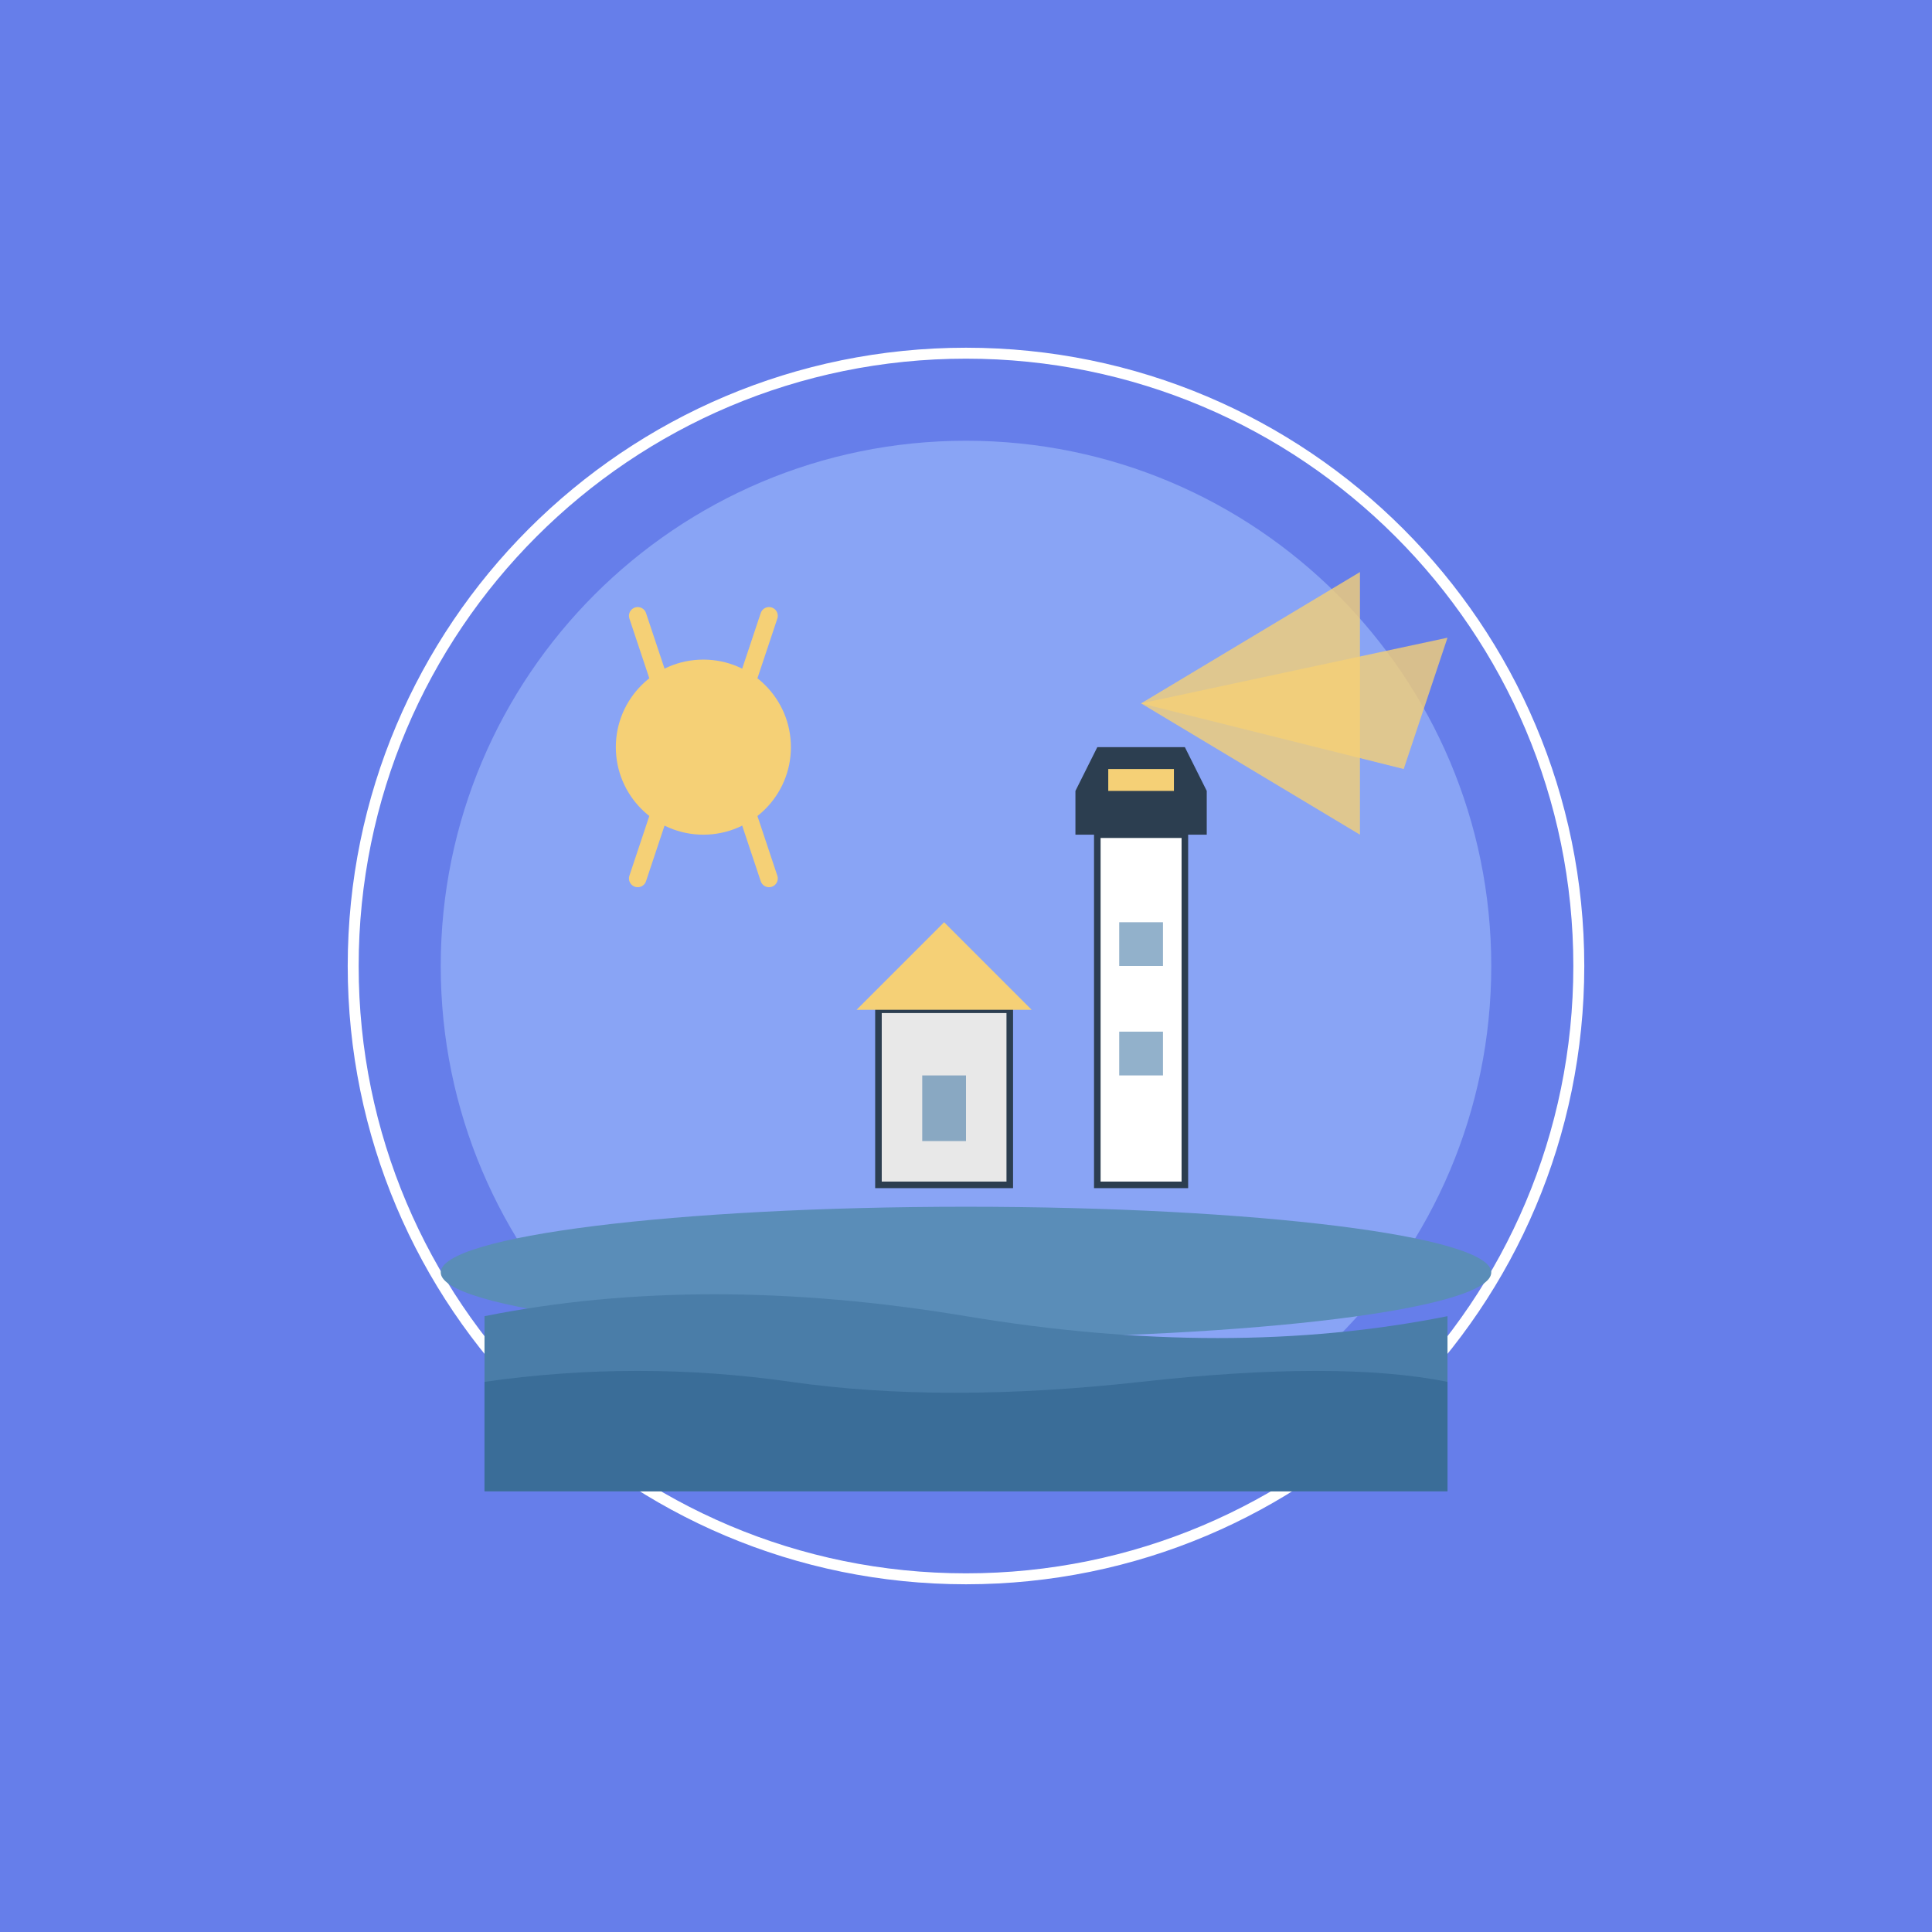
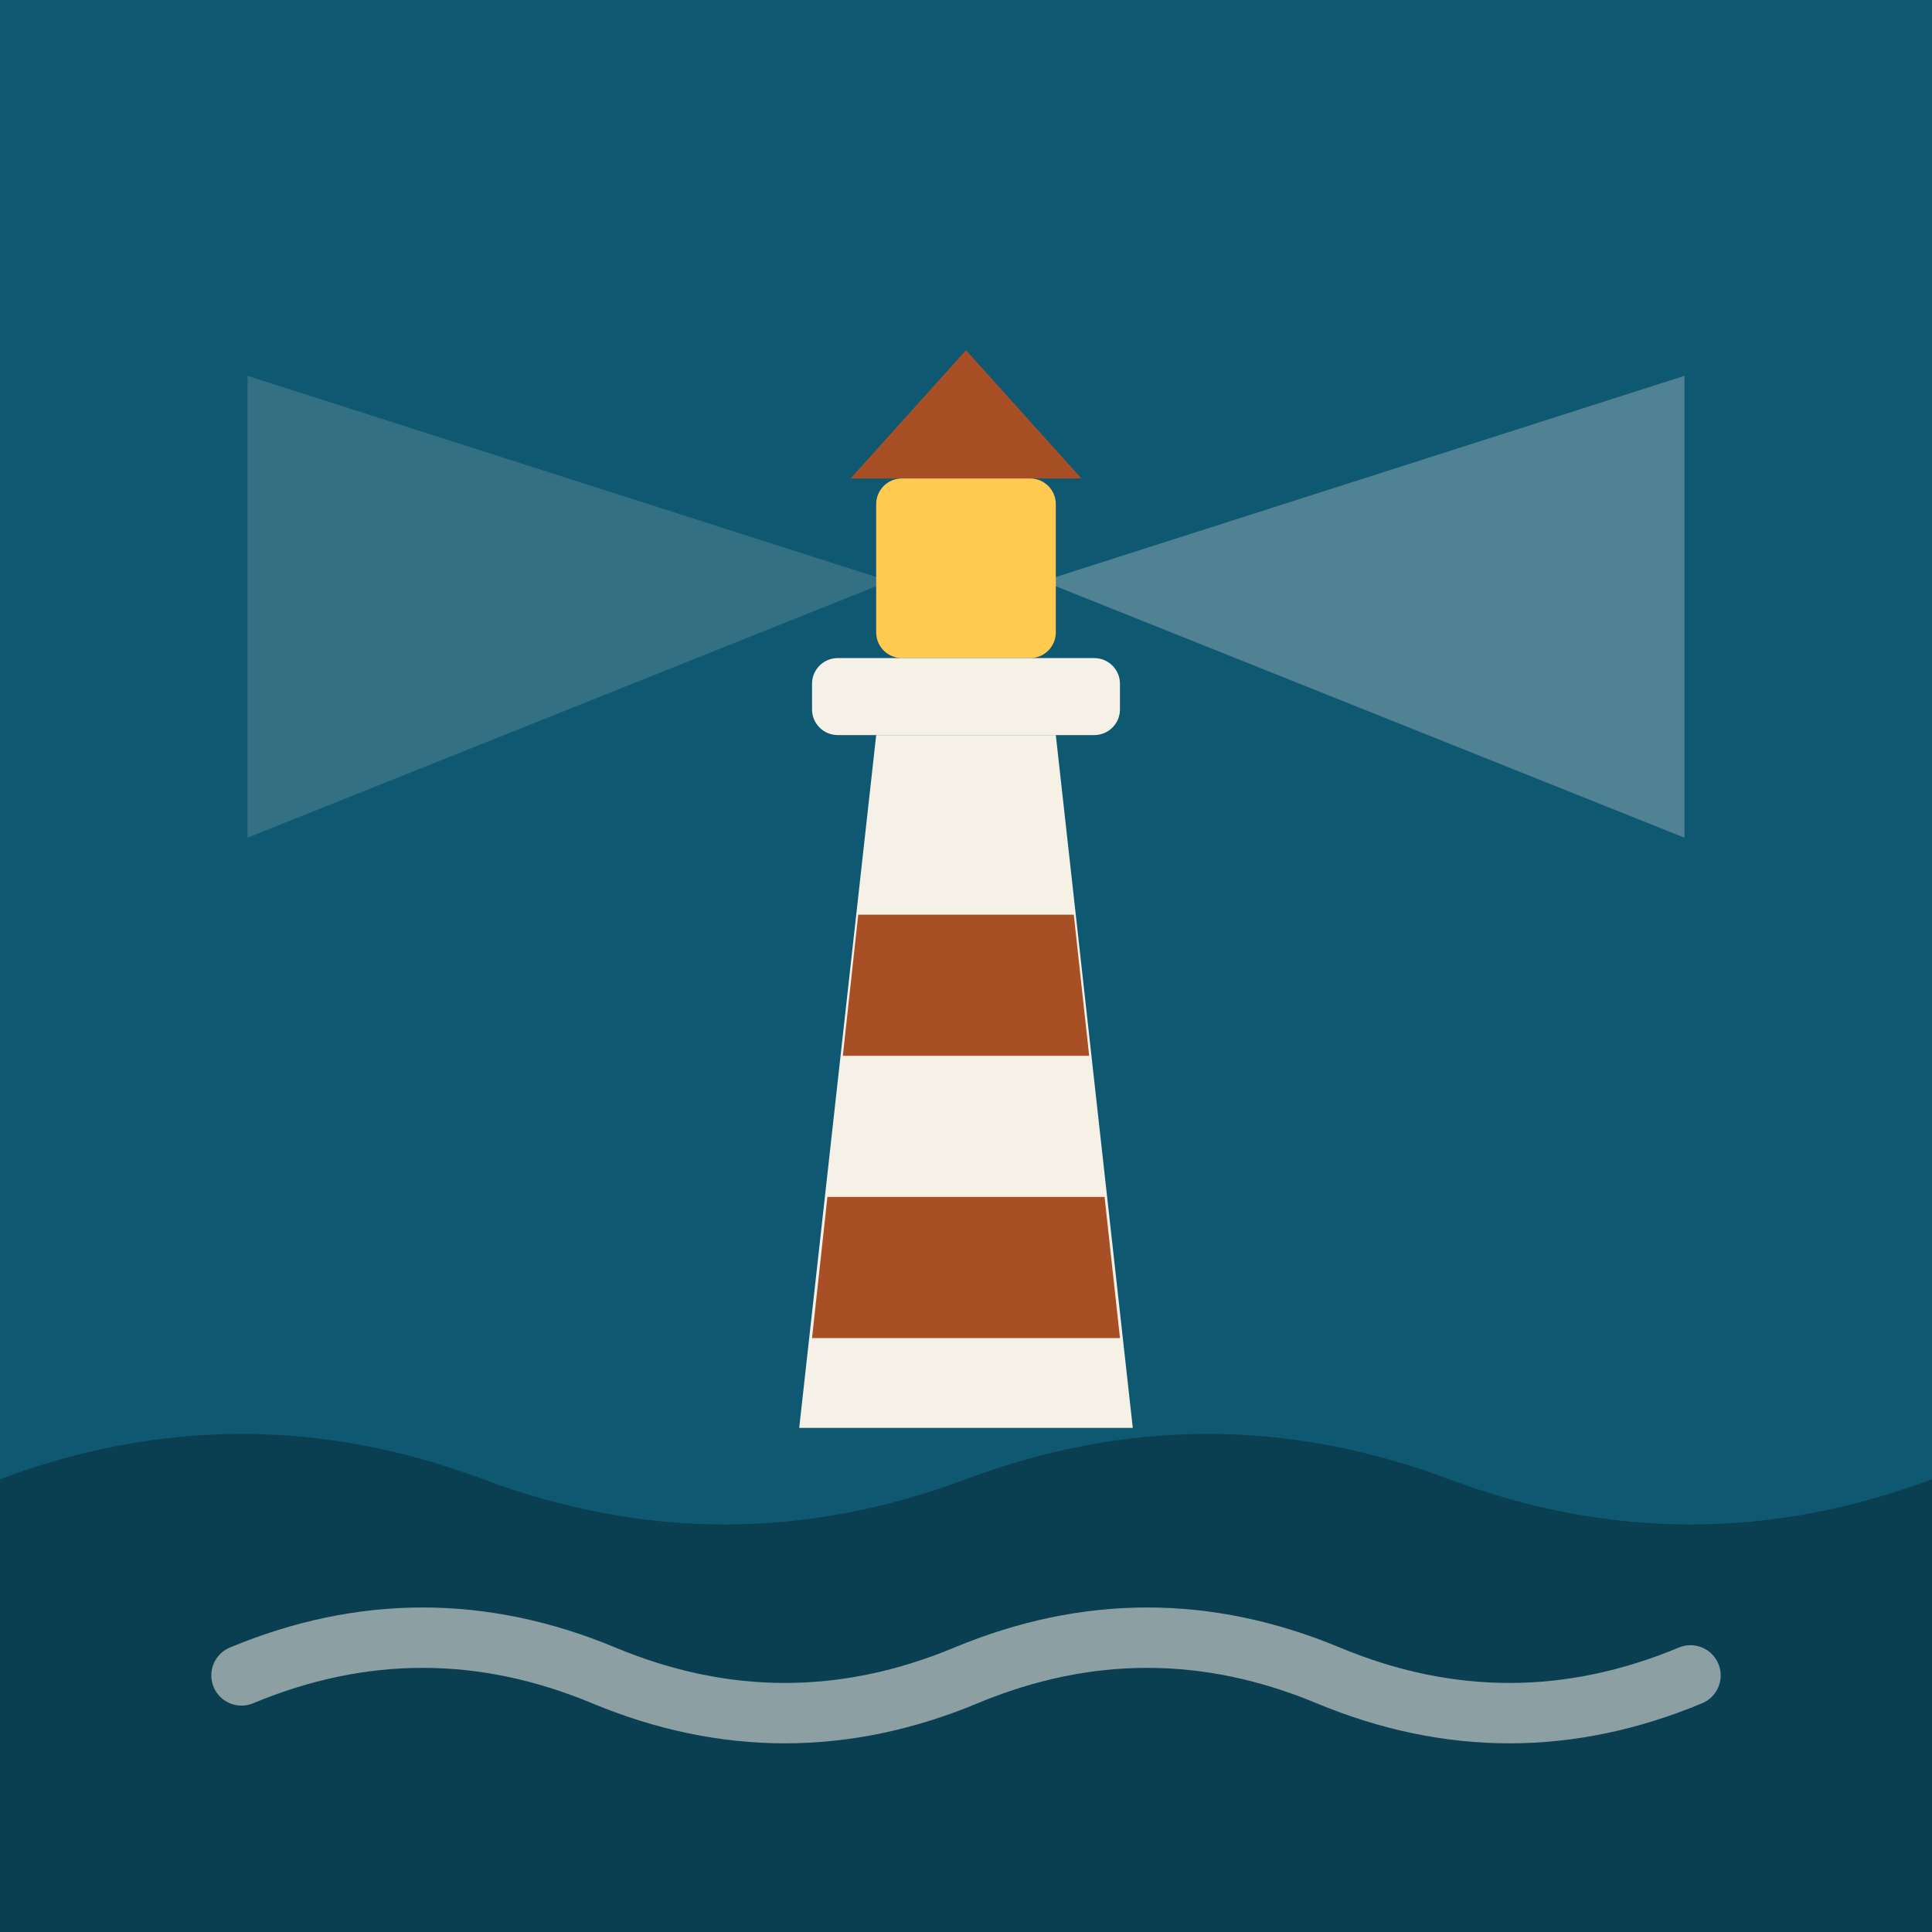
- <svg xmlns="http://www.w3.org/2000/svg" viewBox="0 0 512 512" role="img" aria-label="Faro Formoso Maskable Icon">
-   <defs>
-     <style>
-       .bg { fill: #667eea; }
-       .sky { fill: #89a4f5; }
-       .lighthouse-body { fill: #ffffff; }
-       .lighthouse-top { fill: #2c3e50; }
-       .light-beam { fill: #f5d076; opacity: 0.8; }
-       .wave1 { fill: #5a8db8; }
-       .wave2 { fill: #4a7da8; }
-       .wave3 { fill: #3a6d98; }
-       .sun { fill: #f5d076; }
-       .building { fill: #e8e8e8; }
-       .roof { fill: #f5d076; }
-     </style>
-   </defs>
-   <rect width="512" height="512" class="bg" />
-   <g transform="translate(256, 256)">
-     <g transform="scale(5.8)">
-       <g transform="translate(-30, -30)">
-         <circle cx="30" cy="30" r="28" class="bg" stroke="white" stroke-width="0.5" />
-         <circle cx="30" cy="30" r="24" class="sky" />
-         <circle cx="18" cy="20" r="4" class="sun" />
-         <path d="M 16 17 L 15 14 M 20 17 L 21 14 M 16 23 L 15 26 M 20 23 L 21 26" stroke="#f5d076" stroke-width="0.8" stroke-linecap="round" />
-         <path d="M 38 18 L 48 12 L 48 24 Z" class="light-beam" />
-         <path d="M 38 18 L 52 15 L 50 21 Z" class="light-beam" />
-         <rect x="36" y="24" width="4" height="16" class="lighthouse-body" stroke="#2c3e50" stroke-width="0.3" />
-         <path d="M 35 24 L 41 24 L 41 22 L 40 20 L 36 20 L 35 22 Z" class="lighthouse-top" />
-         <rect x="36.5" y="21" width="3" height="1" fill="#f5d076" />
-         <rect x="37" y="28" width="2" height="2" fill="#4a7da8" opacity="0.6" />
-         <rect x="37" y="33" width="2" height="2" fill="#4a7da8" opacity="0.6" />
-         <rect x="26" y="32" width="6" height="8" class="building" stroke="#2c3e50" stroke-width="0.3" />
-         <path d="M 25 32 L 29 28 L 33 32 Z" class="roof" />
-         <rect x="28" y="35" width="2" height="3" fill="#4a7da8" opacity="0.6" />
-         <ellipse cx="30" cy="44" rx="24" ry="3" class="wave1" />
-         <path d="M 8 46 Q 18 44 30 46 T 52 46 L 52 54 L 8 54 Z" class="wave2" />
-         <path d="M 8 49 Q 15 48 22 49 T 38 49 T 52 49 L 52 54 L 8 54 Z" class="wave3" />
-       </g>
-     </g>
+ <svg xmlns="http://www.w3.org/2000/svg" viewBox="0 0 64 64" role="img" aria-label="Faro Formoso">
+   <rect width="64" height="64" fill="#0f5872" />
+   <g transform="translate(4.8 4.8) scale(0.85)">
+     <path d="M35 17 L60 9 L60 27 Z" fill="#f6f1e7" opacity=".28" />
+     <path d="M29 17 L4 9 L4 27 Z" fill="#f6f1e7" opacity=".16" />
+     <path d="M27.5 13 L32 8 L36.5 13 Z" fill="#a84f26" />
+     <rect x="28.5" y="13" width="7" height="7" rx="1" fill="#ffca4f" />
+     <rect x="26" y="20" width="12" height="3" rx="1" fill="#f6f1e7" />
+     <path d="M28.5 23 L35.5 23 L38.5 50 L25.5 50 Z" fill="#f6f1e7" />
+     <path d="M27.8 30 L36.2 30 L36.8 35.5 L27.2 35.5 Z" fill="#a84f26" />
+     <path d="M26.6 41 L37.4 41 L38 46.5 L26 46.5 Z" fill="#a84f26" />
  </g>
+   <path d="M0 49 Q8 46 16 49 T32 49 T48 49 T64 49 V64 H0 Z" fill="#0a3e51" />
+   <path d="M8 55.5 Q14 53 20 55.5 T32 55.5 T44 55.5 T56 55.5" fill="none" stroke="#f6f1e7" stroke-width="2" stroke-linecap="round" opacity=".55" />
</svg>
